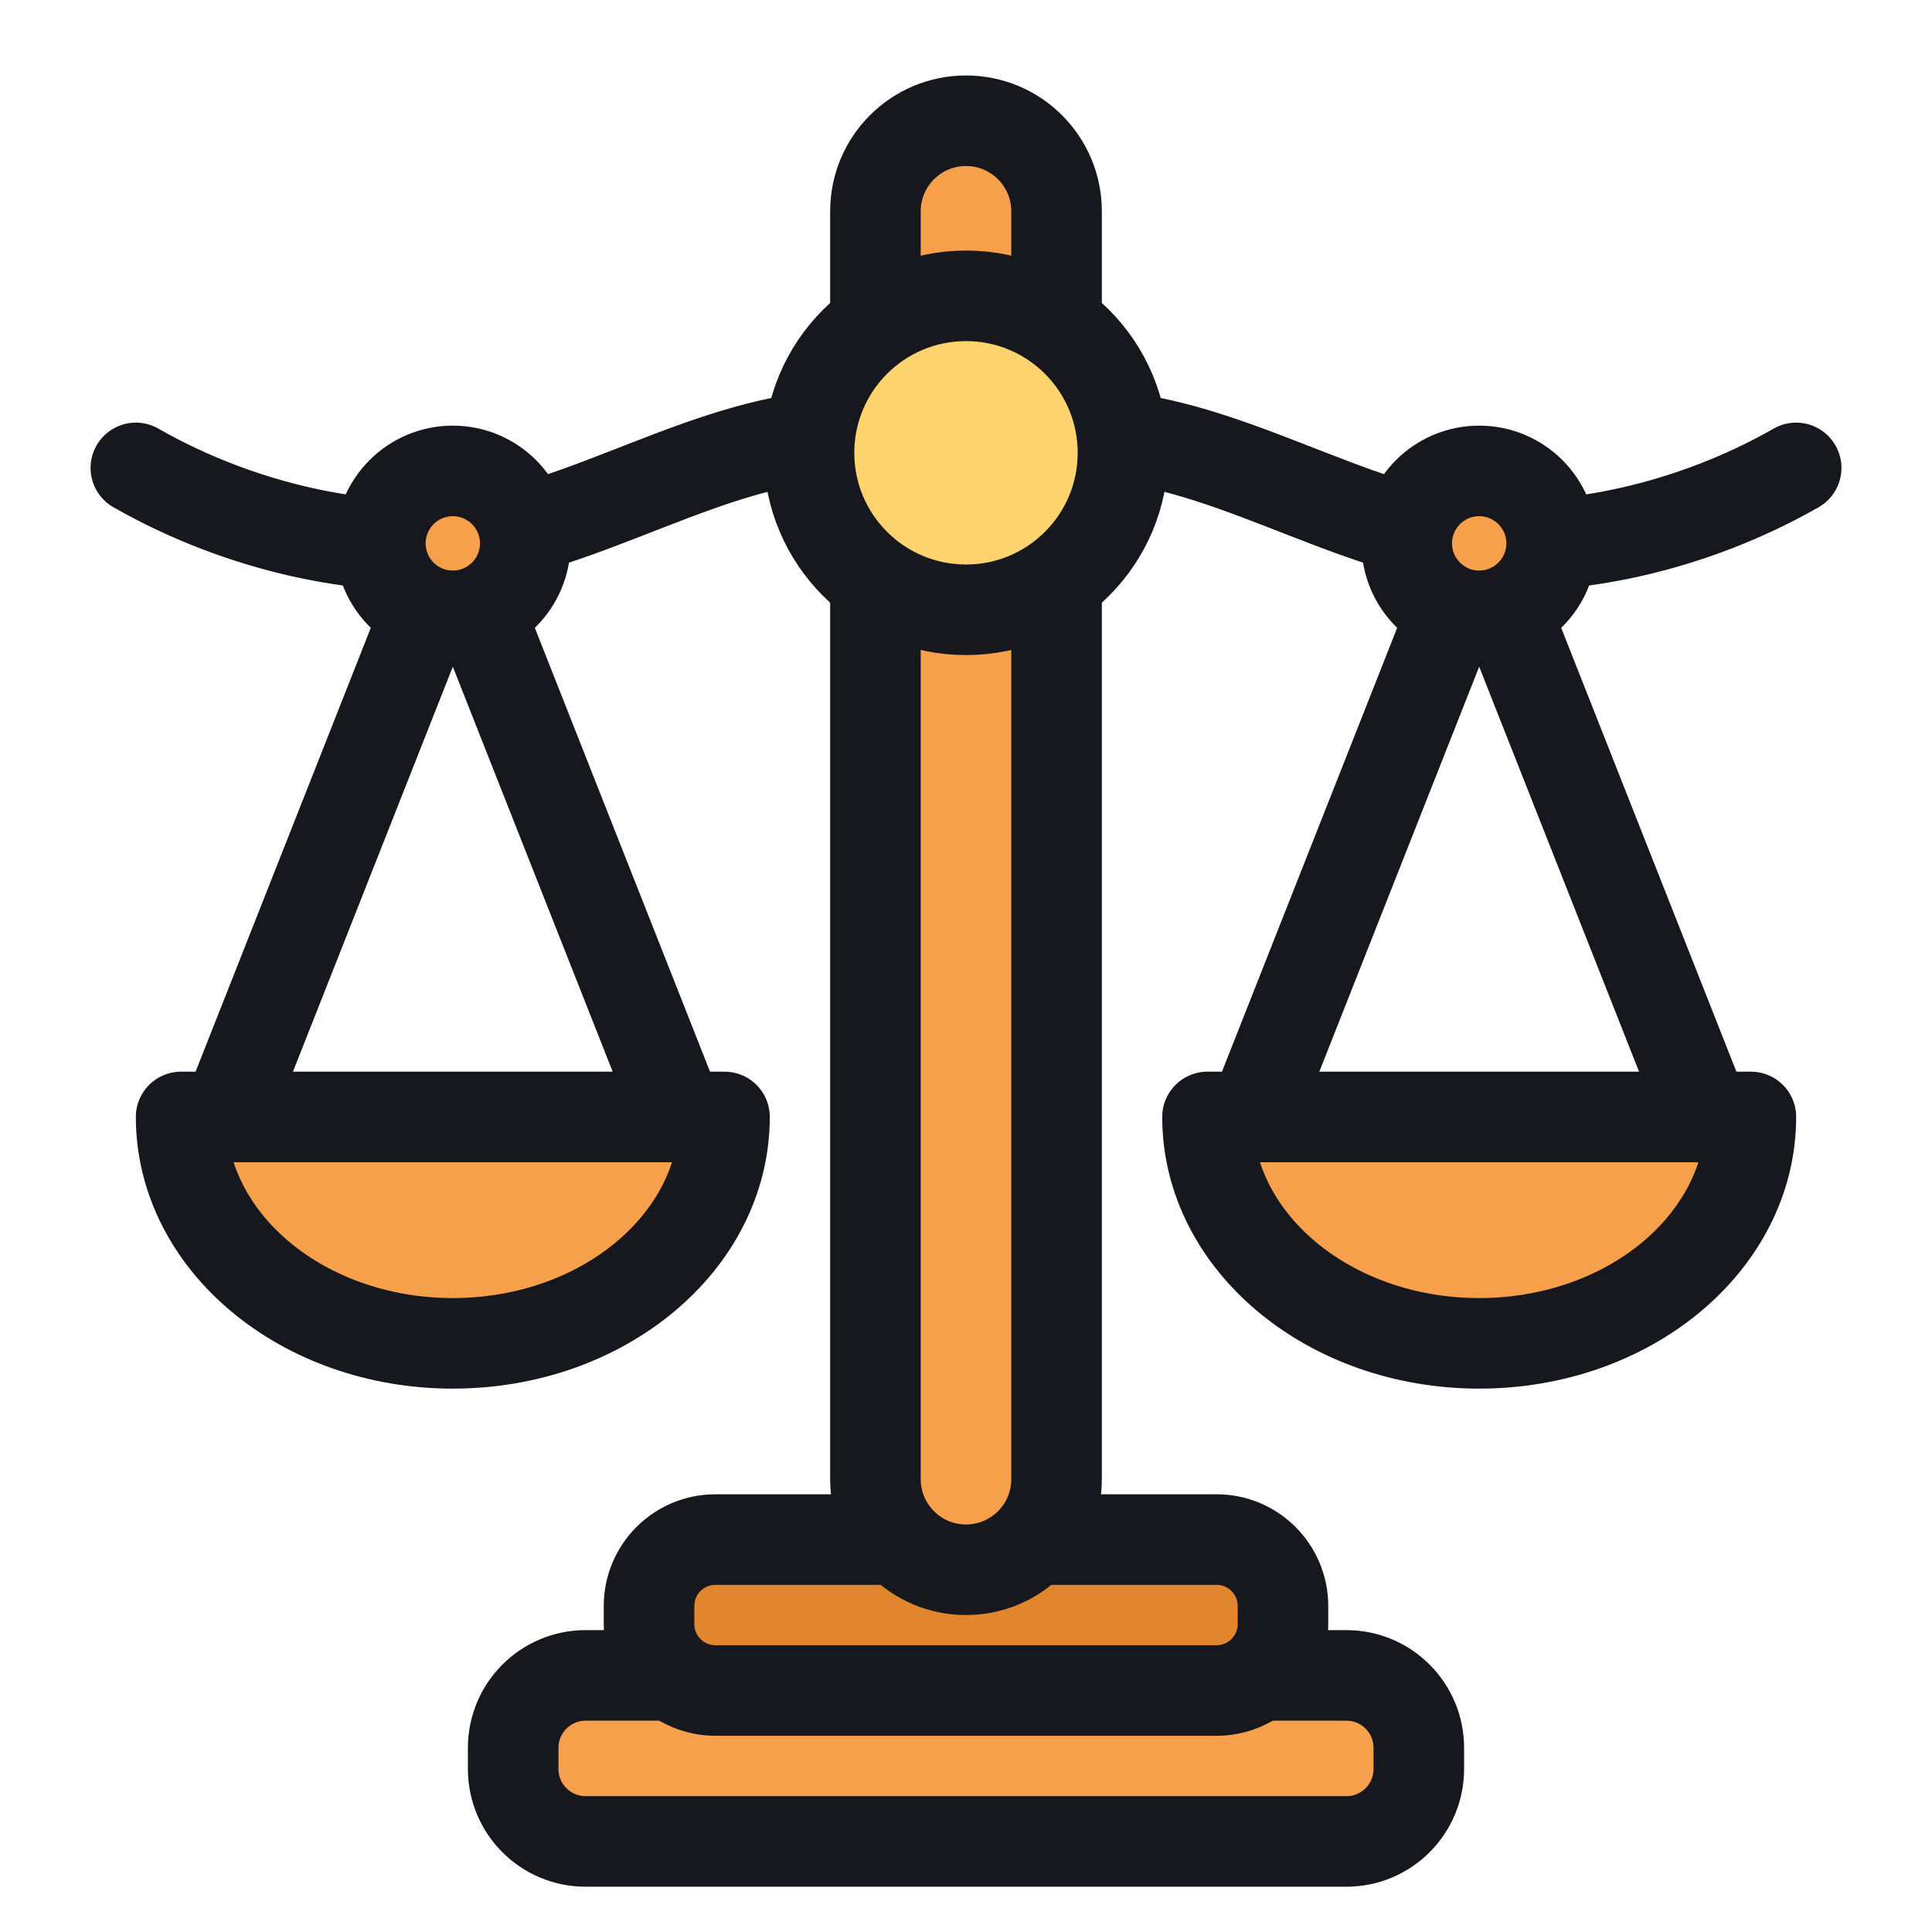
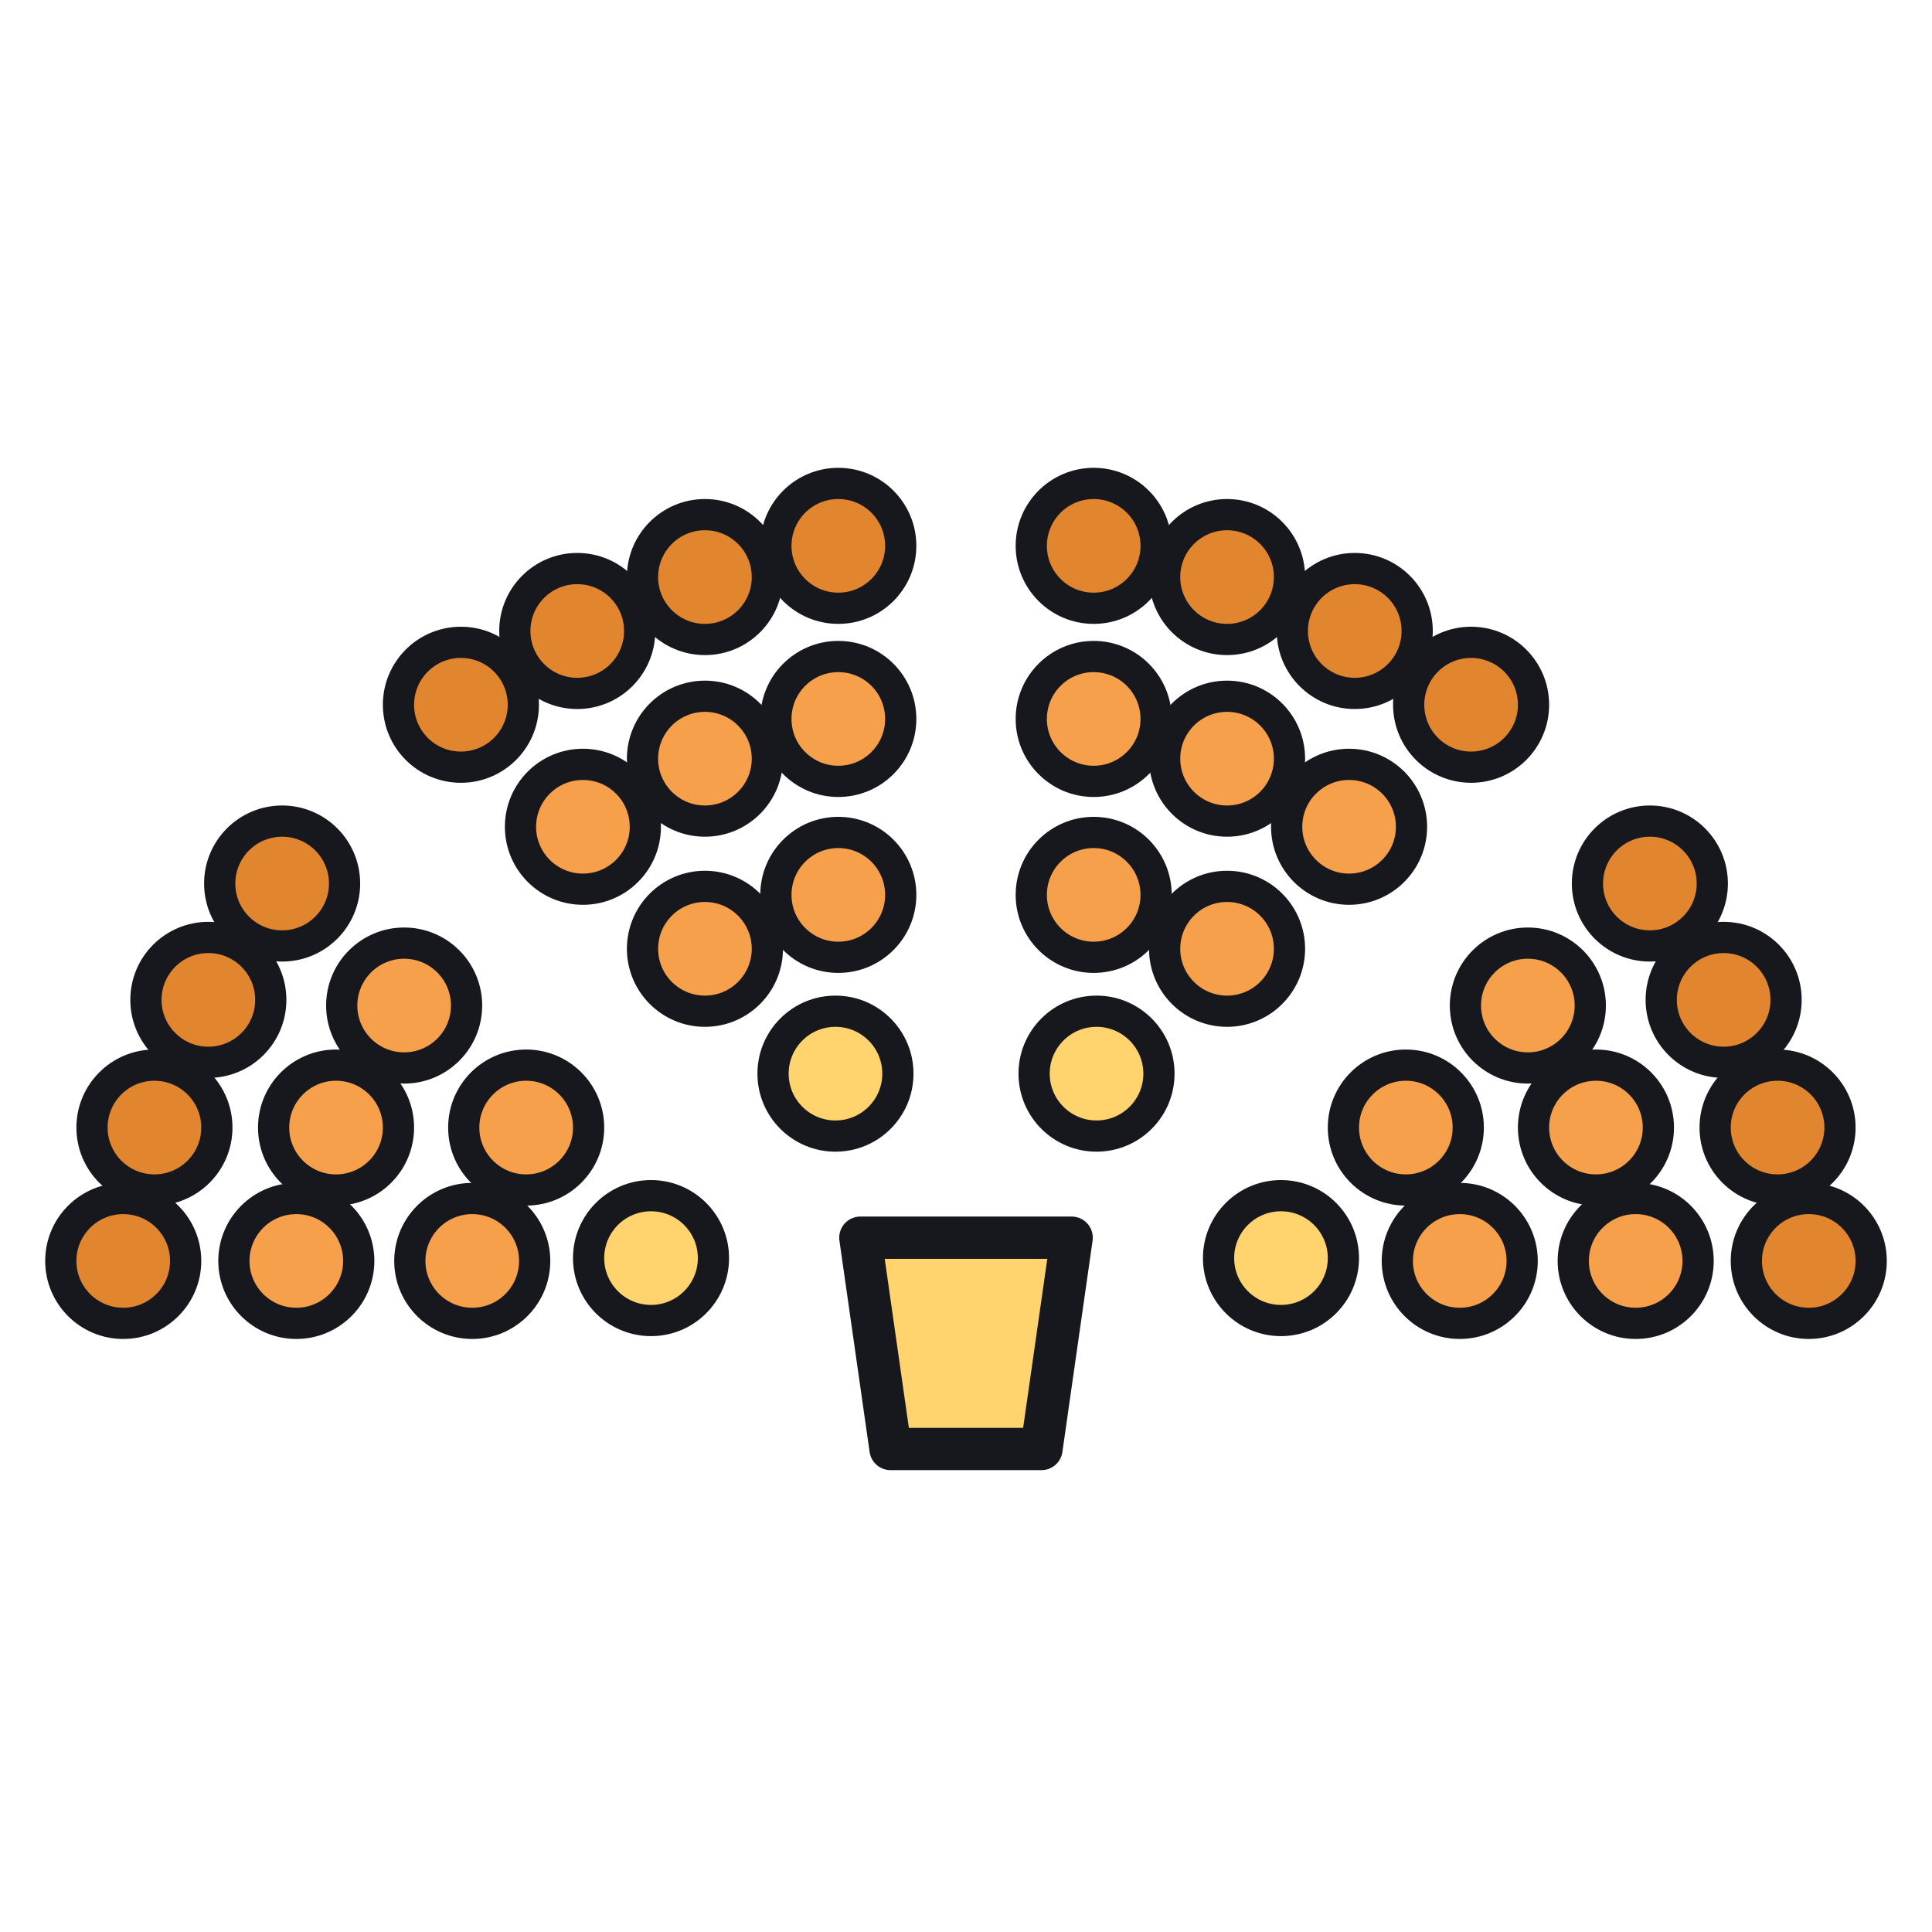
<svg xmlns="http://www.w3.org/2000/svg" viewBox="0 0 64 64" fill="none" stroke="#16181d" stroke-width="3" stroke-linecap="round" stroke-linejoin="round">
-   <path d="M15 18 7.5 37M15 18l7.5 19M49 18l-7.5 19M49 18l7.5 19" />
-   <path d="M6 37h18a9 7.5 0 0 1-18 0zM40 37h18a9 7.5 0 0 1-18 0z" fill="#f7a04b" />
-   <path d="M4.5 15.5c3.5 2 7.5 2.8 10.5 2.5 4.5-.5 8.5-3.5 13-3.6M59.5 15.5c-3.5 2-7.5 2.8-10.5 2.5-4.5-.5-8.5-3.5-13-3.6" />
-   <rect x="17" y="55.5" width="30" height="5.5" rx="2.4" fill="#f7a04b" />
-   <rect x="21.5" y="51" width="21" height="5" rx="2.2" fill="#e2852f" />
-   <rect x="29" y="4" width="6" height="48" rx="3" fill="#f7a04b" />
-   <circle cx="32" cy="15" r="5.2" fill="#ffd36e" />
-   <circle cx="15" cy="18" r="2.4" fill="#f7a04b" />
-   <circle cx="49" cy="18" r="2.4" fill="#f7a04b" />
+   <g transform="translate(32 46) scale(.94) translate(-32 -46)" stroke-width="1.1">
+     <circle cx="20.9" cy="41.4" r="2.2" fill="#ffd36e" />
+     <circle cx="27.4" cy="34.9" r="2.2" fill="#ffd36e" />
+     <circle cx="36.6" cy="34.9" r="2.2" fill="#ffd36e" />
+     <circle cx="43.1" cy="41.4" r="2.2" fill="#ffd36e" />
+     <circle cx="14.6" cy="41.5" r="2.2" fill="#f7a04b" />
+     <circle cx="16.5" cy="36.8" r="2.2" fill="#f7a04b" />
+     <circle cx="22.8" cy="30.5" r="2.2" fill="#f7a04b" />
+     <circle cx="27.5" cy="28.6" r="2.2" fill="#f7a04b" />
+     <circle cx="36.5" cy="28.6" r="2.2" fill="#f7a04b" />
+     <circle cx="41.2" cy="30.5" r="2.2" fill="#f7a04b" />
+     <circle cx="47.5" cy="36.8" r="2.2" fill="#f7a04b" />
+     <circle cx="49.4" cy="41.5" r="2.2" fill="#f7a04b" />
+     <circle cx="8.4" cy="41.5" r="2.2" fill="#f7a04b" />
+     <circle cx="9.8" cy="36.8" r="2.2" fill="#f7a04b" />
+     <circle cx="12.2" cy="32.5" r="2.2" fill="#f7a04b" />
+     <circle cx="18.5" cy="26.2" r="2.2" fill="#f7a04b" />
+     <circle cx="22.8" cy="23.8" r="2.2" fill="#f7a04b" />
+     <circle cx="27.5" cy="22.4" r="2.2" fill="#f7a04b" />
+     <circle cx="36.5" cy="22.4" r="2.2" fill="#f7a04b" />
+     <circle cx="41.2" cy="23.8" r="2.2" fill="#f7a04b" />
+     <circle cx="45.5" cy="26.2" r="2.2" fill="#f7a04b" />
+     <circle cx="51.8" cy="32.5" r="2.2" fill="#f7a04b" />
+     <circle cx="54.2" cy="36.8" r="2.2" fill="#f7a04b" />
+     <circle cx="55.6" cy="41.5" r="2.2" fill="#f7a04b" />
+     <circle cx="2.3" cy="41.5" r="2.2" fill="#e2852f" />
+     <circle cx="3.4" cy="36.8" r="2.2" fill="#e2852f" />
+     <circle cx="5.3" cy="32.3" r="2.2" fill="#e2852f" />
+     <circle cx="7.9" cy="28.2" r="2.2" fill="#e2852f" />
+     <circle cx="14.2" cy="21.9" r="2.2" fill="#e2852f" />
+     <circle cx="18.3" cy="19.3" r="2.2" fill="#e2852f" />
+     <circle cx="22.8" cy="17.4" r="2.2" fill="#e2852f" />
+     <circle cx="27.5" cy="16.3" r="2.2" fill="#e2852f" />
+     <circle cx="36.5" cy="16.3" r="2.2" fill="#e2852f" />
+     <circle cx="41.2" cy="17.4" r="2.2" fill="#e2852f" />
+     <circle cx="45.7" cy="19.3" r="2.2" fill="#e2852f" />
+     <circle cx="49.8" cy="21.9" r="2.2" fill="#e2852f" />
+     <circle cx="56.1" cy="28.2" r="2.2" fill="#e2852f" />
+     <circle cx="58.7" cy="32.3" r="2.2" fill="#e2852f" />
+     <circle cx="60.6" cy="36.8" r="2.2" fill="#e2852f" />
+     <circle cx="61.7" cy="41.5" r="2.2" fill="#e2852f" />
+   </g>
+   <path d="M28.5 41h7l-1 7h-5Z" fill="#ffd36e" stroke-width="1.4" />
</svg>
